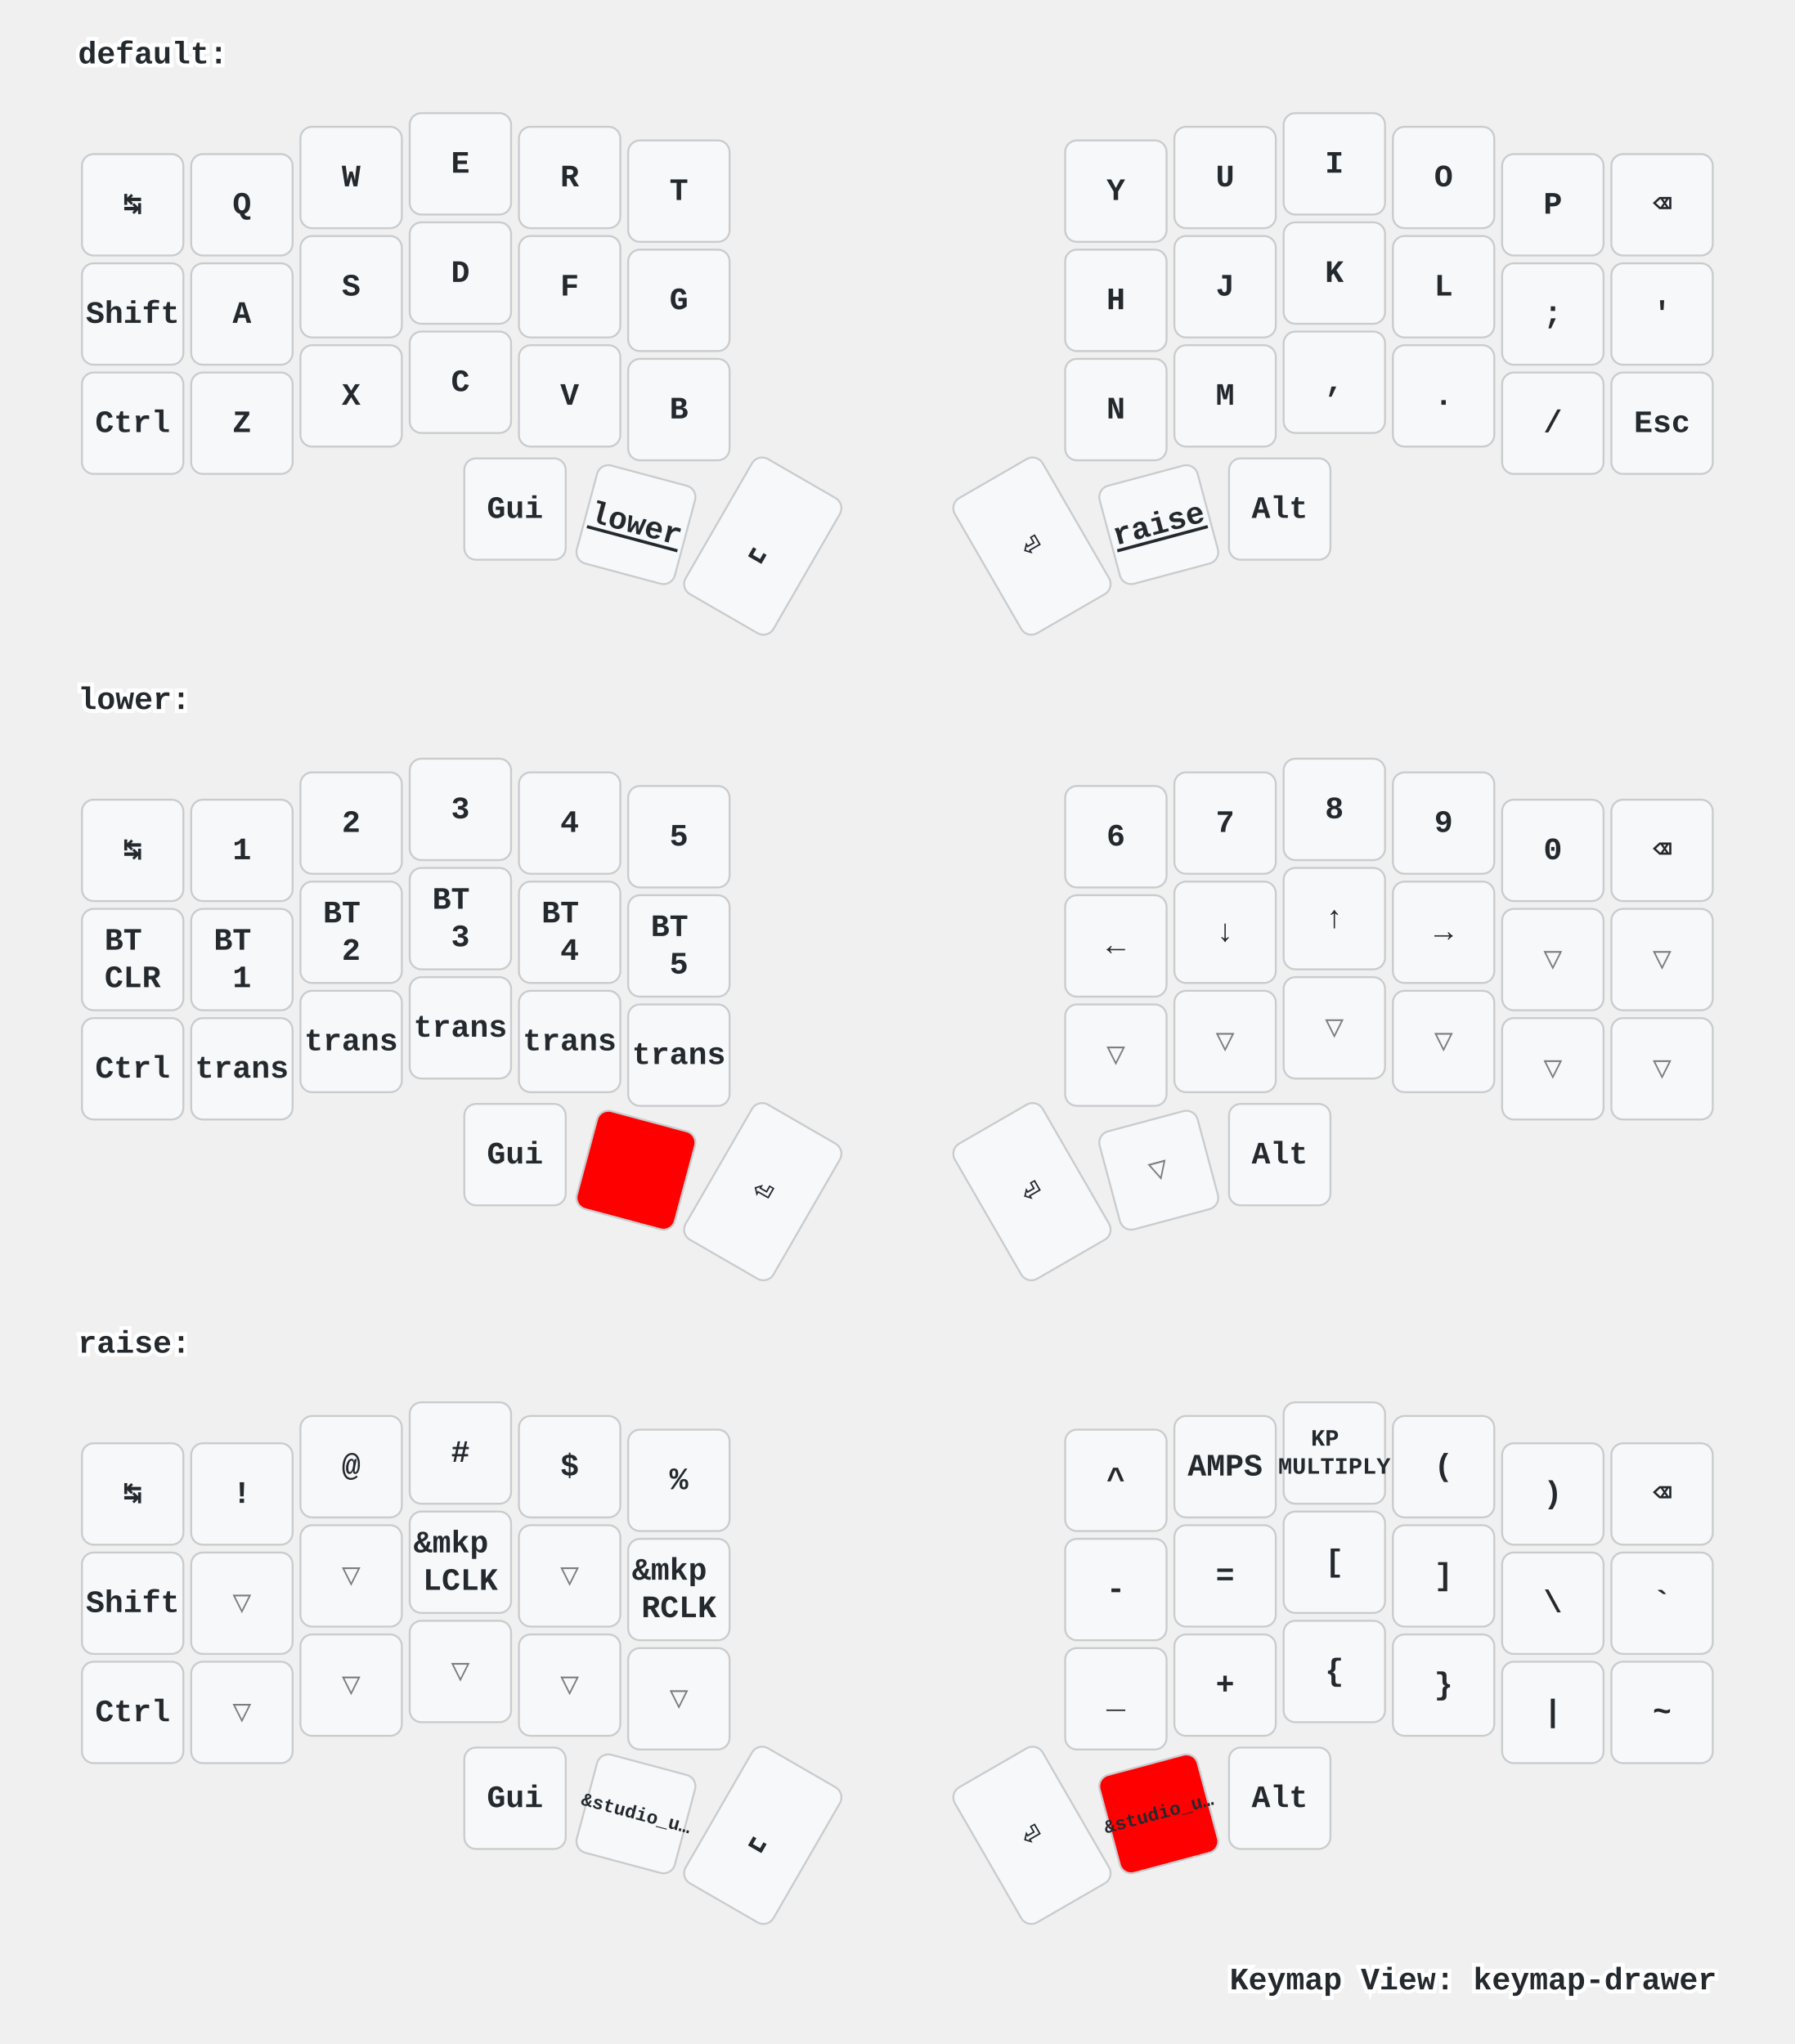
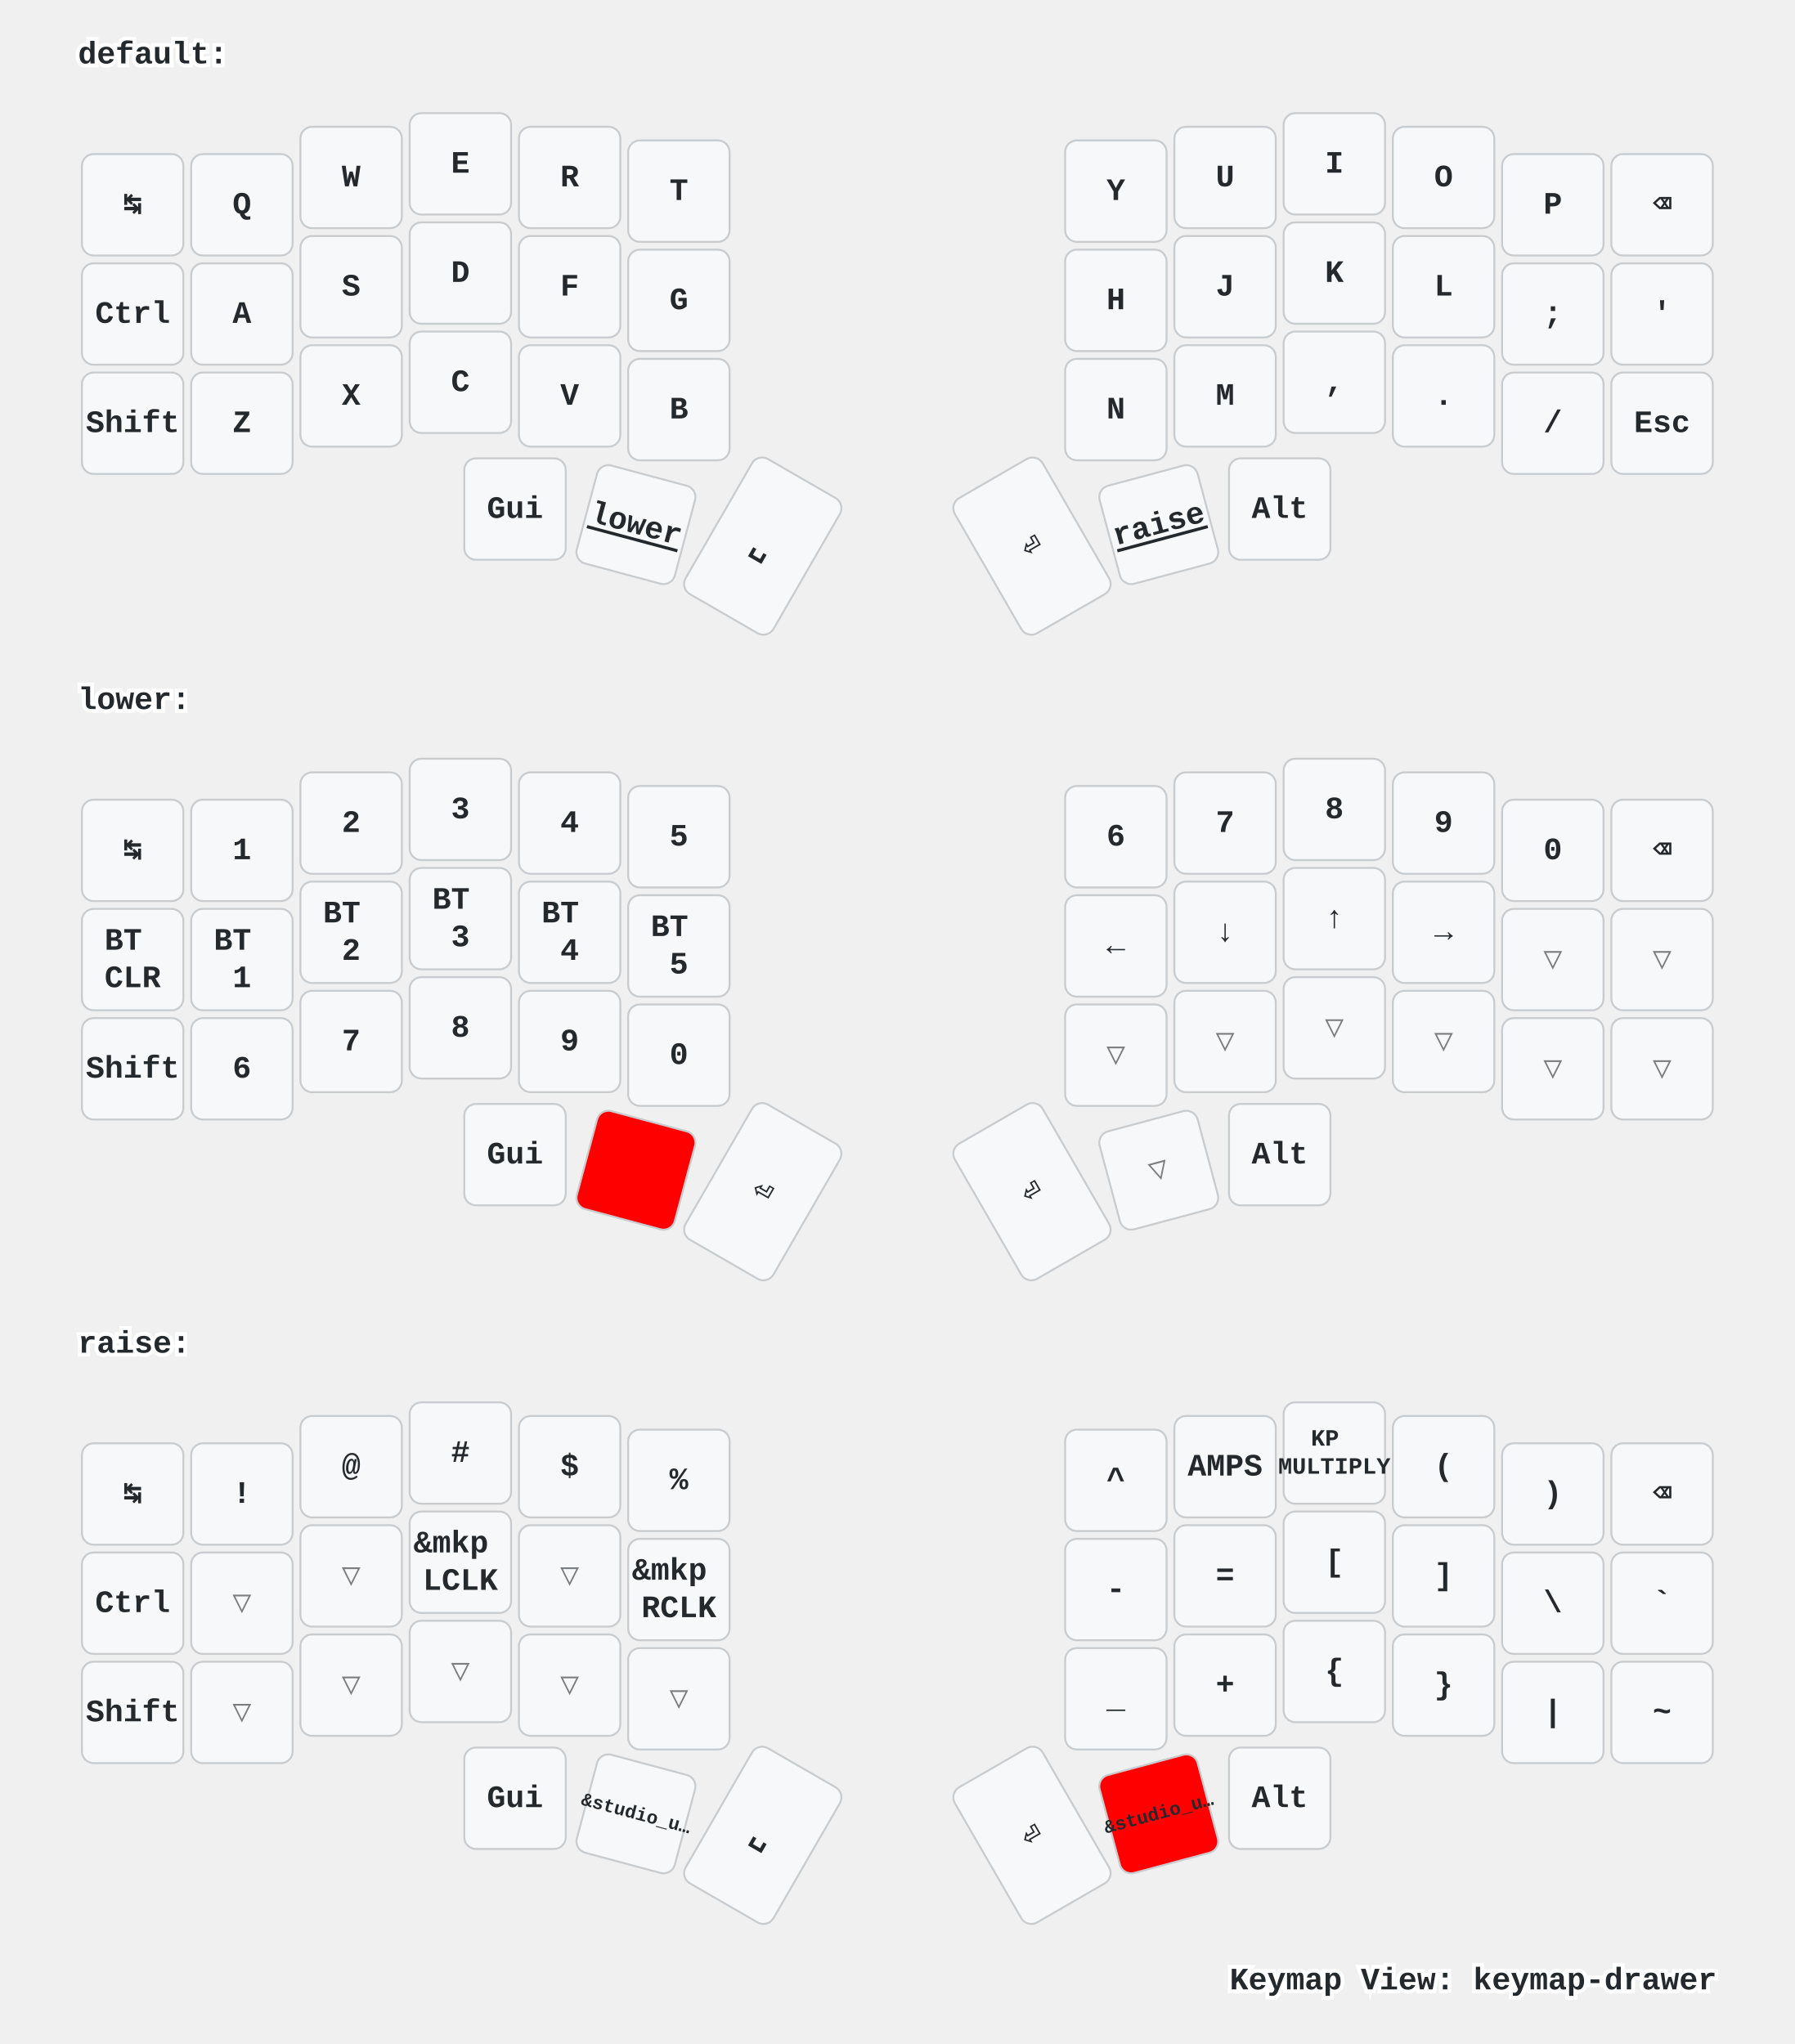
<svg xmlns="http://www.w3.org/2000/svg" width="920" height="1048" viewBox="0 0 920 1048" class="keymap">
  <style>/* inherit to force styles through use tags */
svg path {
    fill: inherit;
}

/* font and background color specifications */
svg.keymap {
    font-family: SFMono-Regular,Consolas,Liberation Mono,Menlo,monospace;
    font-size: 14px;
    font-kerning: normal;
    text-rendering: optimizeLegibility;
    fill: #24292e;
}

/* default key styling */
rect.key {
    fill: #f6f8fa;
}

rect.key, rect.combo {
    stroke: #c9cccf;
    stroke-width: 1;
}

/* default key side styling, only used is draw_key_sides is set */
rect.side {
    filter: brightness(90%);
}

/* color accent for combo boxes */
rect.combo, rect.combo-separate {
    fill: #cdf;
}

/* color accent for held keys */
rect.held, rect.combo.held {
    fill: #fdd;
}

/* color accent for ghost (optional) keys */
rect.ghost, rect.combo.ghost {
    stroke-dasharray: 4, 4;
    stroke-width: 2;
}

text {
    text-anchor: middle;
    dominant-baseline: middle;
}

/* styling for layer labels */
text.label {
    font-weight: bold;
    text-anchor: start;
    stroke: white;
    stroke-width: 4;
    paint-order: stroke;
}

/* styling for optional footer */
text.footer {
    text-anchor: end;
    dominant-baseline: auto;
    stroke: white;
    stroke-width: 4;
    paint-order: stroke;
}

/* styling for combo tap, and key non-tap label text */
text.combo, text.hold, text.shifted, text.left, text.right {
    font-size: 11px;
}

text.hold {
    text-anchor: middle;
    dominant-baseline: auto;
}

text.shifted {
    text-anchor: middle;
    dominant-baseline: hanging;
}

text.left {
    text-anchor: start;
}

text.right {
    text-anchor: end;
}

text.layer-activator {
    text-decoration: underline;
}

/* styling for hold/shifted label text in combo box */
text.combo.hold, text.combo.shifted, text.combo.left, text.combo.right {
    font-size: 8px;
}

/* lighter symbol for transparent keys */
text.trans {
    fill: #7b7e81;
}

/* styling for combo dendrons */
path.combo {
    stroke-width: 1;
    stroke: gray;
    fill: none;
}

/* Start Tabler Icons Cleanup */
/* cannot use height/width with glyphs */
.icon-tabler &gt; path {
    fill: inherit;
    stroke: inherit;
    stroke-width: 2;
}
/* hide tabler's default box */
.icon-tabler &gt; path[stroke="none"][fill="none"] {
    visibility: hidden;
}
/* End Tabler Icons Cleanup */

/* For default sytles, see https://github.com/caksoylar/keymap-drawer/blob/main/keymap_drawer/config.py#L85 */

svg.keymap {
  font-family: Ubuntu Mono, Inconsolata, Consolas, Liberation Mono, Menlo, monospace;
  font-size: 16px;
  font-weight: bold;
  text-rendering: optimizeLegibility;
}

/* Color accent for held keys
red = #f00
green = #0f0
blue = #00f
yellow = #ff0
cyan = #0ff
magenta = #f0f
white = #fff
black = #000
grey = #888
light grey = #ccc
#ffc
*/
rect.held, rect.combo.held {
    fill: #f00;
}

/* Technique borrowed and extended from https://github.com/englmaxi/zmk-config/blob/master/keymap-drawer/config.yaml */
.sym_sub_text.tap {
  translate: -5px 2px;
  font-size: 20px;
}
.sym_sub_text.shifted {
  translate: 10px 13px;
  font-size: 10px;
  opacity: 1.0;
}
.combo.sym_sub_text.tap {
  translate: -1px 1px;
}
.combo.sym_sub_text.shifted {
  translate: 7px 5px;
  font-size: 10px;
  opacity: 1.0;
}

/* Toggle */
.toggle.shifted {
  translate: -10px 12px;
}

.toggle.hold {
  translate: 13px -23px;
}

/* Variant for tap-dances */
.tap_dance.tap {
  translate: -7px 0px;
  font-size: 12px;
}
.tap_dance.shifted {
  translate: 7px 17px;
  font-size: 12px;
  opacity: 1.0;
}

/* Variant for symbol next to symbol */
.sym_by_sym.tap {
  translate: -6px 0px;
}
.sym_by_sym.shifted {
  translate: 10px 12px;
  opacity: 1.0;
}

.combo.sym_by_sym.tap {
  translate: -35px 0px;
}
.combo.sym_by_sym.shifted {
  translate: 35px 20px;
  opacity: 1.0;
}

.combo.sym_by_sym.hold {
  visibility: hidden;
}

/* hide hold box for combo sym_by_sym */
.combo.sym_by_sym.hold &gt; path[stroke="none"][fill="none"] {
  visibility: hidden;
}
</style>
  <g transform="translate(40, 0)" class="layer-default">
    <text x="0" y="28" class="label" id="default">default:</text>
    <g transform="translate(0, 56)">
      <g transform="translate(28, 49)" class="key keypos-0">
        <rect rx="6" ry="6" x="-26" y="-26" width="52" height="52" class="key" />
        <text x="0" y="0" class="key tap">↹</text>
      </g>
      <g transform="translate(84, 49)" class="key keypos-1">
        <rect rx="6" ry="6" x="-26" y="-26" width="52" height="52" class="key" />
        <text x="0" y="0" class="key tap">Q</text>
      </g>
      <g transform="translate(140, 35)" class="key keypos-2">
        <rect rx="6" ry="6" x="-26" y="-26" width="52" height="52" class="key" />
        <text x="0" y="0" class="key tap">W</text>
      </g>
      <g transform="translate(196, 28)" class="key keypos-3">
        <rect rx="6" ry="6" x="-26" y="-26" width="52" height="52" class="key" />
        <text x="0" y="0" class="key tap">E</text>
      </g>
      <g transform="translate(252, 35)" class="key keypos-4">
        <rect rx="6" ry="6" x="-26" y="-26" width="52" height="52" class="key" />
        <text x="0" y="0" class="key tap">R</text>
      </g>
      <g transform="translate(308, 42)" class="key keypos-5">
        <rect rx="6" ry="6" x="-26" y="-26" width="52" height="52" class="key" />
        <text x="0" y="0" class="key tap">T</text>
      </g>
      <g transform="translate(532, 42)" class="key keypos-6">
        <rect rx="6" ry="6" x="-26" y="-26" width="52" height="52" class="key" />
        <text x="0" y="0" class="key tap">Y</text>
      </g>
      <g transform="translate(588, 35)" class="key keypos-7">
        <rect rx="6" ry="6" x="-26" y="-26" width="52" height="52" class="key" />
        <text x="0" y="0" class="key tap">U</text>
      </g>
      <g transform="translate(644, 28)" class="key keypos-8">
        <rect rx="6" ry="6" x="-26" y="-26" width="52" height="52" class="key" />
        <text x="0" y="0" class="key tap">I</text>
      </g>
      <g transform="translate(700, 35)" class="key keypos-9">
        <rect rx="6" ry="6" x="-26" y="-26" width="52" height="52" class="key" />
        <text x="0" y="0" class="key tap">O</text>
      </g>
      <g transform="translate(756, 49)" class="key keypos-10">
        <rect rx="6" ry="6" x="-26" y="-26" width="52" height="52" class="key" />
        <text x="0" y="0" class="key tap">P</text>
      </g>
      <g transform="translate(812, 49)" class="key keypos-11">
        <rect rx="6" ry="6" x="-26" y="-26" width="52" height="52" class="key" />
        <text x="0" y="0" class="key tap">⌫</text>
      </g>
      <g transform="translate(28, 105)" class="key keypos-12">
        <rect rx="6" ry="6" x="-26" y="-26" width="52" height="52" class="key" />
+         <text x="0" y="0" class="key tap">Ctrl</text>
+       </g>
+       <g transform="translate(84, 105)" class="key keypos-13">
+         <rect rx="6" ry="6" x="-26" y="-26" width="52" height="52" class="key" />
+         <text x="0" y="0" class="key tap">A</text>
+       </g>
+       <g transform="translate(140, 91)" class="key keypos-14">
+         <rect rx="6" ry="6" x="-26" y="-26" width="52" height="52" class="key" />
+         <text x="0" y="0" class="key tap">S</text>
+       </g>
+       <g transform="translate(196, 84)" class="key keypos-15">
+         <rect rx="6" ry="6" x="-26" y="-26" width="52" height="52" class="key" />
+         <text x="0" y="0" class="key tap">D</text>
+       </g>
+       <g transform="translate(252, 91)" class="key keypos-16">
+         <rect rx="6" ry="6" x="-26" y="-26" width="52" height="52" class="key" />
+         <text x="0" y="0" class="key tap">F</text>
+       </g>
+       <g transform="translate(308, 98)" class="key keypos-17">
+         <rect rx="6" ry="6" x="-26" y="-26" width="52" height="52" class="key" />
+         <text x="0" y="0" class="key tap">G</text>
+       </g>
+       <g transform="translate(532, 98)" class="key keypos-18">
+         <rect rx="6" ry="6" x="-26" y="-26" width="52" height="52" class="key" />
+         <text x="0" y="0" class="key tap">H</text>
+       </g>
+       <g transform="translate(588, 91)" class="key keypos-19">
+         <rect rx="6" ry="6" x="-26" y="-26" width="52" height="52" class="key" />
+         <text x="0" y="0" class="key tap">J</text>
+       </g>
+       <g transform="translate(644, 84)" class="key keypos-20">
+         <rect rx="6" ry="6" x="-26" y="-26" width="52" height="52" class="key" />
+         <text x="0" y="0" class="key tap">K</text>
+       </g>
+       <g transform="translate(700, 91)" class="key keypos-21">
+         <rect rx="6" ry="6" x="-26" y="-26" width="52" height="52" class="key" />
+         <text x="0" y="0" class="key tap">L</text>
+       </g>
+       <g transform="translate(756, 105)" class="key keypos-22">
+         <rect rx="6" ry="6" x="-26" y="-26" width="52" height="52" class="key" />
+         <text x="0" y="0" class="key tap">;</text>
+       </g>
+       <g transform="translate(812, 105)" class="key keypos-23">
+         <rect rx="6" ry="6" x="-26" y="-26" width="52" height="52" class="key" />
+         <text x="0" y="0" class="key tap">'</text>
+       </g>
+       <g transform="translate(28, 161)" class="key keypos-24">
+         <rect rx="6" ry="6" x="-26" y="-26" width="52" height="52" class="key" />
        <text x="0" y="0" class="key tap">Shift</text>
-       </g>
-       <g transform="translate(84, 105)" class="key keypos-13">
-         <rect rx="6" ry="6" x="-26" y="-26" width="52" height="52" class="key" />
-         <text x="0" y="0" class="key tap">A</text>
-       </g>
-       <g transform="translate(140, 91)" class="key keypos-14">
-         <rect rx="6" ry="6" x="-26" y="-26" width="52" height="52" class="key" />
-         <text x="0" y="0" class="key tap">S</text>
-       </g>
-       <g transform="translate(196, 84)" class="key keypos-15">
-         <rect rx="6" ry="6" x="-26" y="-26" width="52" height="52" class="key" />
-         <text x="0" y="0" class="key tap">D</text>
-       </g>
-       <g transform="translate(252, 91)" class="key keypos-16">
-         <rect rx="6" ry="6" x="-26" y="-26" width="52" height="52" class="key" />
-         <text x="0" y="0" class="key tap">F</text>
-       </g>
-       <g transform="translate(308, 98)" class="key keypos-17">
-         <rect rx="6" ry="6" x="-26" y="-26" width="52" height="52" class="key" />
-         <text x="0" y="0" class="key tap">G</text>
-       </g>
-       <g transform="translate(532, 98)" class="key keypos-18">
-         <rect rx="6" ry="6" x="-26" y="-26" width="52" height="52" class="key" />
-         <text x="0" y="0" class="key tap">H</text>
-       </g>
-       <g transform="translate(588, 91)" class="key keypos-19">
-         <rect rx="6" ry="6" x="-26" y="-26" width="52" height="52" class="key" />
-         <text x="0" y="0" class="key tap">J</text>
-       </g>
-       <g transform="translate(644, 84)" class="key keypos-20">
-         <rect rx="6" ry="6" x="-26" y="-26" width="52" height="52" class="key" />
-         <text x="0" y="0" class="key tap">K</text>
-       </g>
-       <g transform="translate(700, 91)" class="key keypos-21">
-         <rect rx="6" ry="6" x="-26" y="-26" width="52" height="52" class="key" />
-         <text x="0" y="0" class="key tap">L</text>
-       </g>
-       <g transform="translate(756, 105)" class="key keypos-22">
-         <rect rx="6" ry="6" x="-26" y="-26" width="52" height="52" class="key" />
-         <text x="0" y="0" class="key tap">;</text>
-       </g>
-       <g transform="translate(812, 105)" class="key keypos-23">
-         <rect rx="6" ry="6" x="-26" y="-26" width="52" height="52" class="key" />
-         <text x="0" y="0" class="key tap">'</text>
-       </g>
-       <g transform="translate(28, 161)" class="key keypos-24">
-         <rect rx="6" ry="6" x="-26" y="-26" width="52" height="52" class="key" />
-         <text x="0" y="0" class="key tap">Ctrl</text>
      </g>
      <g transform="translate(84, 161)" class="key keypos-25">
        <rect rx="6" ry="6" x="-26" y="-26" width="52" height="52" class="key" />
        <text x="0" y="0" class="key tap">Z</text>
      </g>
      <g transform="translate(140, 147)" class="key keypos-26">
        <rect rx="6" ry="6" x="-26" y="-26" width="52" height="52" class="key" />
        <text x="0" y="0" class="key tap">X</text>
      </g>
      <g transform="translate(196, 140)" class="key keypos-27">
        <rect rx="6" ry="6" x="-26" y="-26" width="52" height="52" class="key" />
        <text x="0" y="0" class="key tap">C</text>
      </g>
      <g transform="translate(252, 147)" class="key keypos-28">
        <rect rx="6" ry="6" x="-26" y="-26" width="52" height="52" class="key" />
        <text x="0" y="0" class="key tap">V</text>
      </g>
      <g transform="translate(308, 154)" class="key keypos-29">
        <rect rx="6" ry="6" x="-26" y="-26" width="52" height="52" class="key" />
        <text x="0" y="0" class="key tap">B</text>
      </g>
      <g transform="translate(532, 154)" class="key keypos-30">
        <rect rx="6" ry="6" x="-26" y="-26" width="52" height="52" class="key" />
        <text x="0" y="0" class="key tap">N</text>
      </g>
      <g transform="translate(588, 147)" class="key keypos-31">
        <rect rx="6" ry="6" x="-26" y="-26" width="52" height="52" class="key" />
        <text x="0" y="0" class="key tap">M</text>
      </g>
      <g transform="translate(644, 140)" class="key keypos-32">
        <rect rx="6" ry="6" x="-26" y="-26" width="52" height="52" class="key" />
        <text x="0" y="0" class="key tap">,</text>
      </g>
      <g transform="translate(700, 147)" class="key keypos-33">
        <rect rx="6" ry="6" x="-26" y="-26" width="52" height="52" class="key" />
        <text x="0" y="0" class="key tap">.</text>
      </g>
      <g transform="translate(756, 161)" class="key keypos-34">
        <rect rx="6" ry="6" x="-26" y="-26" width="52" height="52" class="key" />
        <text x="0" y="0" class="key tap">/</text>
      </g>
      <g transform="translate(812, 161)" class="key keypos-35">
        <rect rx="6" ry="6" x="-26" y="-26" width="52" height="52" class="key" />
        <text x="0" y="0" class="key tap">Esc</text>
      </g>
      <g transform="translate(224, 205)" class="key keypos-36">
        <rect rx="6" ry="6" x="-26" y="-26" width="52" height="52" class="key" />
        <text x="0" y="0" class="key tap">Gui</text>
      </g>
      <g transform="translate(286, 213) rotate(15.0)" class="key keypos-37">
        <rect rx="6" ry="6" x="-26" y="-26" width="52" height="52" class="key" />
        <a href="#lower">
          <text x="0" y="0" class="key tap layer-activator">lower</text>
        </a>
      </g>
      <g transform="translate(351, 224) rotate(30.0)" class="key keypos-38">
        <rect rx="6" ry="6" x="-26" y="-40" width="52" height="80" class="key" />
        <text x="0" y="0" class="key tap">␣</text>
      </g>
      <g transform="translate(489, 224) rotate(-30.0)" class="key keypos-39">
        <rect rx="6" ry="6" x="-26" y="-40" width="52" height="80" class="key" />
        <text x="0" y="0" class="key tap">⏎</text>
      </g>
      <g transform="translate(554, 213) rotate(-15.0)" class="key keypos-40">
        <rect rx="6" ry="6" x="-26" y="-26" width="52" height="52" class="key" />
        <a href="#raise">
          <text x="0" y="0" class="key tap layer-activator">raise</text>
        </a>
      </g>
      <g transform="translate(616, 205)" class="key keypos-41">
        <rect rx="6" ry="6" x="-26" y="-26" width="52" height="52" class="key" />
        <text x="0" y="0" class="key tap">Alt</text>
      </g>
    </g>
  </g>
  <g transform="translate(40, 331)" class="layer-lower">
    <text x="0" y="28" class="label" id="lower">lower:</text>
    <g transform="translate(0, 56)">
      <g transform="translate(28, 49)" class="key keypos-0">
        <rect rx="6" ry="6" x="-26" y="-26" width="52" height="52" class="key" />
        <text x="0" y="0" class="key tap">↹</text>
      </g>
      <g transform="translate(84, 49)" class="key keypos-1">
        <rect rx="6" ry="6" x="-26" y="-26" width="52" height="52" class="key" />
        <text x="0" y="0" class="key tap">1</text>
      </g>
      <g transform="translate(140, 35)" class="key keypos-2">
        <rect rx="6" ry="6" x="-26" y="-26" width="52" height="52" class="key" />
        <text x="0" y="0" class="key tap">2</text>
      </g>
      <g transform="translate(196, 28)" class="key keypos-3">
        <rect rx="6" ry="6" x="-26" y="-26" width="52" height="52" class="key" />
        <text x="0" y="0" class="key tap">3</text>
      </g>
      <g transform="translate(252, 35)" class="key keypos-4">
        <rect rx="6" ry="6" x="-26" y="-26" width="52" height="52" class="key" />
        <text x="0" y="0" class="key tap">4</text>
      </g>
      <g transform="translate(308, 42)" class="key keypos-5">
        <rect rx="6" ry="6" x="-26" y="-26" width="52" height="52" class="key" />
        <text x="0" y="0" class="key tap">5</text>
      </g>
      <g transform="translate(532, 42)" class="key keypos-6">
        <rect rx="6" ry="6" x="-26" y="-26" width="52" height="52" class="key" />
        <text x="0" y="0" class="key tap">6</text>
      </g>
      <g transform="translate(588, 35)" class="key keypos-7">
        <rect rx="6" ry="6" x="-26" y="-26" width="52" height="52" class="key" />
        <text x="0" y="0" class="key tap">7</text>
      </g>
      <g transform="translate(644, 28)" class="key keypos-8">
        <rect rx="6" ry="6" x="-26" y="-26" width="52" height="52" class="key" />
        <text x="0" y="0" class="key tap">8</text>
      </g>
      <g transform="translate(700, 35)" class="key keypos-9">
        <rect rx="6" ry="6" x="-26" y="-26" width="52" height="52" class="key" />
        <text x="0" y="0" class="key tap">9</text>
      </g>
      <g transform="translate(756, 49)" class="key keypos-10">
        <rect rx="6" ry="6" x="-26" y="-26" width="52" height="52" class="key" />
        <text x="0" y="0" class="key tap">0</text>
      </g>
      <g transform="translate(812, 49)" class="key keypos-11">
        <rect rx="6" ry="6" x="-26" y="-26" width="52" height="52" class="key" />
        <text x="0" y="0" class="key tap">⌫</text>
      </g>
      <g transform="translate(28, 105)" class="key keypos-12">
        <rect rx="6" ry="6" x="-26" y="-26" width="52" height="52" class="key" />
        <text x="0" y="0" class="key tap">
          <tspan x="0" dy="-0.6em">BT</tspan>
          <tspan x="0" dy="1.2em">CLR</tspan>
        </text>
      </g>
      <g transform="translate(84, 105)" class="key keypos-13">
        <rect rx="6" ry="6" x="-26" y="-26" width="52" height="52" class="key" />
        <text x="0" y="0" class="key tap">
          <tspan x="0" dy="-0.6em">BT</tspan>
          <tspan x="0" dy="1.2em">1</tspan>
        </text>
      </g>
      <g transform="translate(140, 91)" class="key keypos-14">
        <rect rx="6" ry="6" x="-26" y="-26" width="52" height="52" class="key" />
        <text x="0" y="0" class="key tap">
          <tspan x="0" dy="-0.6em">BT</tspan>
          <tspan x="0" dy="1.2em">2</tspan>
        </text>
      </g>
      <g transform="translate(196, 84)" class="key keypos-15">
        <rect rx="6" ry="6" x="-26" y="-26" width="52" height="52" class="key" />
        <text x="0" y="0" class="key tap">
          <tspan x="0" dy="-0.6em">BT</tspan>
          <tspan x="0" dy="1.2em">3</tspan>
        </text>
      </g>
      <g transform="translate(252, 91)" class="key keypos-16">
        <rect rx="6" ry="6" x="-26" y="-26" width="52" height="52" class="key" />
        <text x="0" y="0" class="key tap">
          <tspan x="0" dy="-0.6em">BT</tspan>
          <tspan x="0" dy="1.2em">4</tspan>
        </text>
      </g>
      <g transform="translate(308, 98)" class="key keypos-17">
        <rect rx="6" ry="6" x="-26" y="-26" width="52" height="52" class="key" />
        <text x="0" y="0" class="key tap">
          <tspan x="0" dy="-0.6em">BT</tspan>
          <tspan x="0" dy="1.2em">5</tspan>
        </text>
      </g>
      <g transform="translate(532, 98)" class="key keypos-18">
        <rect rx="6" ry="6" x="-26" y="-26" width="52" height="52" class="key" />
        <text x="0" y="0" class="key tap">←</text>
      </g>
      <g transform="translate(588, 91)" class="key keypos-19">
        <rect rx="6" ry="6" x="-26" y="-26" width="52" height="52" class="key" />
        <text x="0" y="0" class="key tap">↓</text>
      </g>
      <g transform="translate(644, 84)" class="key keypos-20">
        <rect rx="6" ry="6" x="-26" y="-26" width="52" height="52" class="key" />
        <text x="0" y="0" class="key tap">↑</text>
      </g>
      <g transform="translate(700, 91)" class="key keypos-21">
        <rect rx="6" ry="6" x="-26" y="-26" width="52" height="52" class="key" />
        <text x="0" y="0" class="key tap">→</text>
      </g>
      <g transform="translate(756, 105)" class="key trans keypos-22">
        <rect rx="6" ry="6" x="-26" y="-26" width="52" height="52" class="key trans" />
        <text x="0" y="0" class="key trans tap">▽</text>
      </g>
      <g transform="translate(812, 105)" class="key trans keypos-23">
        <rect rx="6" ry="6" x="-26" y="-26" width="52" height="52" class="key trans" />
        <text x="0" y="0" class="key trans tap">▽</text>
      </g>
      <g transform="translate(28, 161)" class="key keypos-24">
        <rect rx="6" ry="6" x="-26" y="-26" width="52" height="52" class="key" />
-         <text x="0" y="0" class="key tap">Ctrl</text>
+         <text x="0" y="0" class="key tap">Shift</text>
      </g>
      <g transform="translate(84, 161)" class="key keypos-25">
        <rect rx="6" ry="6" x="-26" y="-26" width="52" height="52" class="key" />
-         <text x="0" y="0" class="key tap">trans</text>
+         <text x="0" y="0" class="key tap">6</text>
      </g>
      <g transform="translate(140, 147)" class="key keypos-26">
        <rect rx="6" ry="6" x="-26" y="-26" width="52" height="52" class="key" />
-         <text x="0" y="0" class="key tap">trans</text>
+         <text x="0" y="0" class="key tap">7</text>
      </g>
      <g transform="translate(196, 140)" class="key keypos-27">
        <rect rx="6" ry="6" x="-26" y="-26" width="52" height="52" class="key" />
-         <text x="0" y="0" class="key tap">trans</text>
+         <text x="0" y="0" class="key tap">8</text>
      </g>
      <g transform="translate(252, 147)" class="key keypos-28">
        <rect rx="6" ry="6" x="-26" y="-26" width="52" height="52" class="key" />
-         <text x="0" y="0" class="key tap">trans</text>
+         <text x="0" y="0" class="key tap">9</text>
      </g>
      <g transform="translate(308, 154)" class="key keypos-29">
        <rect rx="6" ry="6" x="-26" y="-26" width="52" height="52" class="key" />
-         <text x="0" y="0" class="key tap">trans</text>
+         <text x="0" y="0" class="key tap">0</text>
      </g>
      <g transform="translate(532, 154)" class="key trans keypos-30">
        <rect rx="6" ry="6" x="-26" y="-26" width="52" height="52" class="key trans" />
        <text x="0" y="0" class="key trans tap">▽</text>
      </g>
      <g transform="translate(588, 147)" class="key trans keypos-31">
        <rect rx="6" ry="6" x="-26" y="-26" width="52" height="52" class="key trans" />
        <text x="0" y="0" class="key trans tap">▽</text>
      </g>
      <g transform="translate(644, 140)" class="key trans keypos-32">
        <rect rx="6" ry="6" x="-26" y="-26" width="52" height="52" class="key trans" />
        <text x="0" y="0" class="key trans tap">▽</text>
      </g>
      <g transform="translate(700, 147)" class="key trans keypos-33">
        <rect rx="6" ry="6" x="-26" y="-26" width="52" height="52" class="key trans" />
        <text x="0" y="0" class="key trans tap">▽</text>
      </g>
      <g transform="translate(756, 161)" class="key trans keypos-34">
        <rect rx="6" ry="6" x="-26" y="-26" width="52" height="52" class="key trans" />
        <text x="0" y="0" class="key trans tap">▽</text>
      </g>
      <g transform="translate(812, 161)" class="key trans keypos-35">
        <rect rx="6" ry="6" x="-26" y="-26" width="52" height="52" class="key trans" />
        <text x="0" y="0" class="key trans tap">▽</text>
      </g>
      <g transform="translate(224, 205)" class="key keypos-36">
        <rect rx="6" ry="6" x="-26" y="-26" width="52" height="52" class="key" />
        <text x="0" y="0" class="key tap">Gui</text>
      </g>
      <g transform="translate(286, 213) rotate(15.0)" class="key held keypos-37">
        <rect rx="6" ry="6" x="-26" y="-26" width="52" height="52" class="key held" />
      </g>
      <g transform="translate(351, 224) rotate(30.0)" class="key keypos-38">
        <rect rx="6" ry="6" x="-26" y="-40" width="52" height="80" class="key" />
        <text x="0" y="0" class="key tap">⏎</text>
      </g>
      <g transform="translate(489, 224) rotate(-30.0)" class="key keypos-39">
        <rect rx="6" ry="6" x="-26" y="-40" width="52" height="80" class="key" />
        <text x="0" y="0" class="key tap">⏎</text>
      </g>
      <g transform="translate(554, 213) rotate(-15.0)" class="key trans keypos-40">
        <rect rx="6" ry="6" x="-26" y="-26" width="52" height="52" class="key trans" />
        <text x="0" y="0" class="key trans tap">▽</text>
      </g>
      <g transform="translate(616, 205)" class="key keypos-41">
        <rect rx="6" ry="6" x="-26" y="-26" width="52" height="52" class="key" />
        <text x="0" y="0" class="key tap">Alt</text>
      </g>
    </g>
  </g>
  <g transform="translate(40, 661)" class="layer-raise">
    <text x="0" y="28" class="label" id="raise">raise:</text>
    <g transform="translate(0, 56)">
      <g transform="translate(28, 49)" class="key keypos-0">
        <rect rx="6" ry="6" x="-26" y="-26" width="52" height="52" class="key" />
        <text x="0" y="0" class="key tap">↹</text>
      </g>
      <g transform="translate(84, 49)" class="key keypos-1">
        <rect rx="6" ry="6" x="-26" y="-26" width="52" height="52" class="key" />
        <text x="0" y="0" class="key tap">!</text>
      </g>
      <g transform="translate(140, 35)" class="key keypos-2">
        <rect rx="6" ry="6" x="-26" y="-26" width="52" height="52" class="key" />
        <text x="0" y="0" class="key tap">@</text>
      </g>
      <g transform="translate(196, 28)" class="key keypos-3">
        <rect rx="6" ry="6" x="-26" y="-26" width="52" height="52" class="key" />
        <text x="0" y="0" class="key tap">#</text>
      </g>
      <g transform="translate(252, 35)" class="key keypos-4">
        <rect rx="6" ry="6" x="-26" y="-26" width="52" height="52" class="key" />
        <text x="0" y="0" class="key tap">$</text>
      </g>
      <g transform="translate(308, 42)" class="key keypos-5">
        <rect rx="6" ry="6" x="-26" y="-26" width="52" height="52" class="key" />
        <text x="0" y="0" class="key tap">%</text>
      </g>
      <g transform="translate(532, 42)" class="key keypos-6">
        <rect rx="6" ry="6" x="-26" y="-26" width="52" height="52" class="key" />
        <text x="0" y="0" class="key tap">^</text>
      </g>
      <g transform="translate(588, 35)" class="key keypos-7">
        <rect rx="6" ry="6" x="-26" y="-26" width="52" height="52" class="key" />
        <text x="0" y="0" class="key tap">AMPS</text>
      </g>
      <g transform="translate(644, 28)" class="key keypos-8">
        <rect rx="6" ry="6" x="-26" y="-26" width="52" height="52" class="key" />
        <text x="0" y="0" class="key tap">
          <tspan x="0" dy="-0.6em" style="font-size: 75%">KP</tspan>
          <tspan x="0" dy="1.2em" style="font-size: 75%">MULTIPLY</tspan>
        </text>
      </g>
      <g transform="translate(700, 35)" class="key keypos-9">
        <rect rx="6" ry="6" x="-26" y="-26" width="52" height="52" class="key" />
        <text x="0" y="0" class="key tap">(</text>
      </g>
      <g transform="translate(756, 49)" class="key keypos-10">
        <rect rx="6" ry="6" x="-26" y="-26" width="52" height="52" class="key" />
        <text x="0" y="0" class="key tap">)</text>
      </g>
      <g transform="translate(812, 49)" class="key keypos-11">
        <rect rx="6" ry="6" x="-26" y="-26" width="52" height="52" class="key" />
        <text x="0" y="0" class="key tap">⌫</text>
      </g>
      <g transform="translate(28, 105)" class="key keypos-12">
        <rect rx="6" ry="6" x="-26" y="-26" width="52" height="52" class="key" />
-         <text x="0" y="0" class="key tap">Shift</text>
+         <text x="0" y="0" class="key tap">Ctrl</text>
      </g>
      <g transform="translate(84, 105)" class="key trans keypos-13">
        <rect rx="6" ry="6" x="-26" y="-26" width="52" height="52" class="key trans" />
        <text x="0" y="0" class="key trans tap">▽</text>
      </g>
      <g transform="translate(140, 91)" class="key trans keypos-14">
        <rect rx="6" ry="6" x="-26" y="-26" width="52" height="52" class="key trans" />
        <text x="0" y="0" class="key trans tap">▽</text>
      </g>
      <g transform="translate(196, 84)" class="key keypos-15">
        <rect rx="6" ry="6" x="-26" y="-26" width="52" height="52" class="key" />
        <text x="0" y="0" class="key tap">
          <tspan x="0" dy="-0.6em">&amp;mkp</tspan>
          <tspan x="0" dy="1.2em">LCLK</tspan>
        </text>
      </g>
      <g transform="translate(252, 91)" class="key trans keypos-16">
        <rect rx="6" ry="6" x="-26" y="-26" width="52" height="52" class="key trans" />
        <text x="0" y="0" class="key trans tap">▽</text>
      </g>
      <g transform="translate(308, 98)" class="key keypos-17">
        <rect rx="6" ry="6" x="-26" y="-26" width="52" height="52" class="key" />
        <text x="0" y="0" class="key tap">
          <tspan x="0" dy="-0.6em">&amp;mkp</tspan>
          <tspan x="0" dy="1.2em">RCLK</tspan>
        </text>
      </g>
      <g transform="translate(532, 98)" class="key keypos-18">
        <rect rx="6" ry="6" x="-26" y="-26" width="52" height="52" class="key" />
        <text x="0" y="0" class="key tap">-</text>
      </g>
      <g transform="translate(588, 91)" class="key keypos-19">
        <rect rx="6" ry="6" x="-26" y="-26" width="52" height="52" class="key" />
        <text x="0" y="0" class="key tap">=</text>
      </g>
      <g transform="translate(644, 84)" class="key keypos-20">
        <rect rx="6" ry="6" x="-26" y="-26" width="52" height="52" class="key" />
        <text x="0" y="0" class="key tap">[</text>
      </g>
      <g transform="translate(700, 91)" class="key keypos-21">
        <rect rx="6" ry="6" x="-26" y="-26" width="52" height="52" class="key" />
        <text x="0" y="0" class="key tap">]</text>
      </g>
      <g transform="translate(756, 105)" class="key keypos-22">
        <rect rx="6" ry="6" x="-26" y="-26" width="52" height="52" class="key" />
        <text x="0" y="0" class="key tap">\</text>
      </g>
      <g transform="translate(812, 105)" class="key keypos-23">
        <rect rx="6" ry="6" x="-26" y="-26" width="52" height="52" class="key" />
        <text x="0" y="0" class="key tap">`</text>
      </g>
      <g transform="translate(28, 161)" class="key keypos-24">
        <rect rx="6" ry="6" x="-26" y="-26" width="52" height="52" class="key" />
-         <text x="0" y="0" class="key tap">Ctrl</text>
+         <text x="0" y="0" class="key tap">Shift</text>
      </g>
      <g transform="translate(84, 161)" class="key trans keypos-25">
        <rect rx="6" ry="6" x="-26" y="-26" width="52" height="52" class="key trans" />
        <text x="0" y="0" class="key trans tap">▽</text>
      </g>
      <g transform="translate(140, 147)" class="key trans keypos-26">
        <rect rx="6" ry="6" x="-26" y="-26" width="52" height="52" class="key trans" />
        <text x="0" y="0" class="key trans tap">▽</text>
      </g>
      <g transform="translate(196, 140)" class="key trans keypos-27">
        <rect rx="6" ry="6" x="-26" y="-26" width="52" height="52" class="key trans" />
        <text x="0" y="0" class="key trans tap">▽</text>
      </g>
      <g transform="translate(252, 147)" class="key trans keypos-28">
        <rect rx="6" ry="6" x="-26" y="-26" width="52" height="52" class="key trans" />
        <text x="0" y="0" class="key trans tap">▽</text>
      </g>
      <g transform="translate(308, 154)" class="key trans keypos-29">
        <rect rx="6" ry="6" x="-26" y="-26" width="52" height="52" class="key trans" />
        <text x="0" y="0" class="key trans tap">▽</text>
      </g>
      <g transform="translate(532, 154)" class="key keypos-30">
        <rect rx="6" ry="6" x="-26" y="-26" width="52" height="52" class="key" />
        <text x="0" y="0" class="key tap">_</text>
      </g>
      <g transform="translate(588, 147)" class="key keypos-31">
        <rect rx="6" ry="6" x="-26" y="-26" width="52" height="52" class="key" />
        <text x="0" y="0" class="key tap">+</text>
      </g>
      <g transform="translate(644, 140)" class="key keypos-32">
        <rect rx="6" ry="6" x="-26" y="-26" width="52" height="52" class="key" />
        <text x="0" y="0" class="key tap">{</text>
      </g>
      <g transform="translate(700, 147)" class="key keypos-33">
        <rect rx="6" ry="6" x="-26" y="-26" width="52" height="52" class="key" />
        <text x="0" y="0" class="key tap">}</text>
      </g>
      <g transform="translate(756, 161)" class="key keypos-34">
        <rect rx="6" ry="6" x="-26" y="-26" width="52" height="52" class="key" />
        <text x="0" y="0" class="key tap">|</text>
      </g>
      <g transform="translate(812, 161)" class="key keypos-35">
        <rect rx="6" ry="6" x="-26" y="-26" width="52" height="52" class="key" />
        <text x="0" y="0" class="key tap">~</text>
      </g>
      <g transform="translate(224, 205)" class="key keypos-36">
        <rect rx="6" ry="6" x="-26" y="-26" width="52" height="52" class="key" />
        <text x="0" y="0" class="key tap">Gui</text>
      </g>
      <g transform="translate(286, 213) rotate(15.0)" class="key keypos-37">
        <rect rx="6" ry="6" x="-26" y="-26" width="52" height="52" class="key" />
        <text x="0" y="0" class="key tap">
          <tspan style="font-size: 60%">&amp;studio_u…</tspan>
        </text>
      </g>
      <g transform="translate(351, 224) rotate(30.0)" class="key keypos-38">
        <rect rx="6" ry="6" x="-26" y="-40" width="52" height="80" class="key" />
        <text x="0" y="0" class="key tap">␣</text>
      </g>
      <g transform="translate(489, 224) rotate(-30.0)" class="key keypos-39">
        <rect rx="6" ry="6" x="-26" y="-40" width="52" height="80" class="key" />
        <text x="0" y="0" class="key tap">⏎</text>
      </g>
      <g transform="translate(554, 213) rotate(-15.0)" class="key held keypos-40">
        <rect rx="6" ry="6" x="-26" y="-26" width="52" height="52" class="key held" />
        <text x="0" y="0" class="key held tap">
          <tspan style="font-size: 60%">&amp;studio_u…</tspan>
        </text>
      </g>
      <g transform="translate(616, 205)" class="key keypos-41">
        <rect rx="6" ry="6" x="-26" y="-26" width="52" height="52" class="key" />
        <text x="0" y="0" class="key tap">Alt</text>
      </g>
    </g>
  </g>
  <text x="880.0" y="1020.0" class="footer">Keymap View: <a href="https://github.com/caksoylar/keymap-drawer">keymap-drawer</a>
  </text>
</svg>
